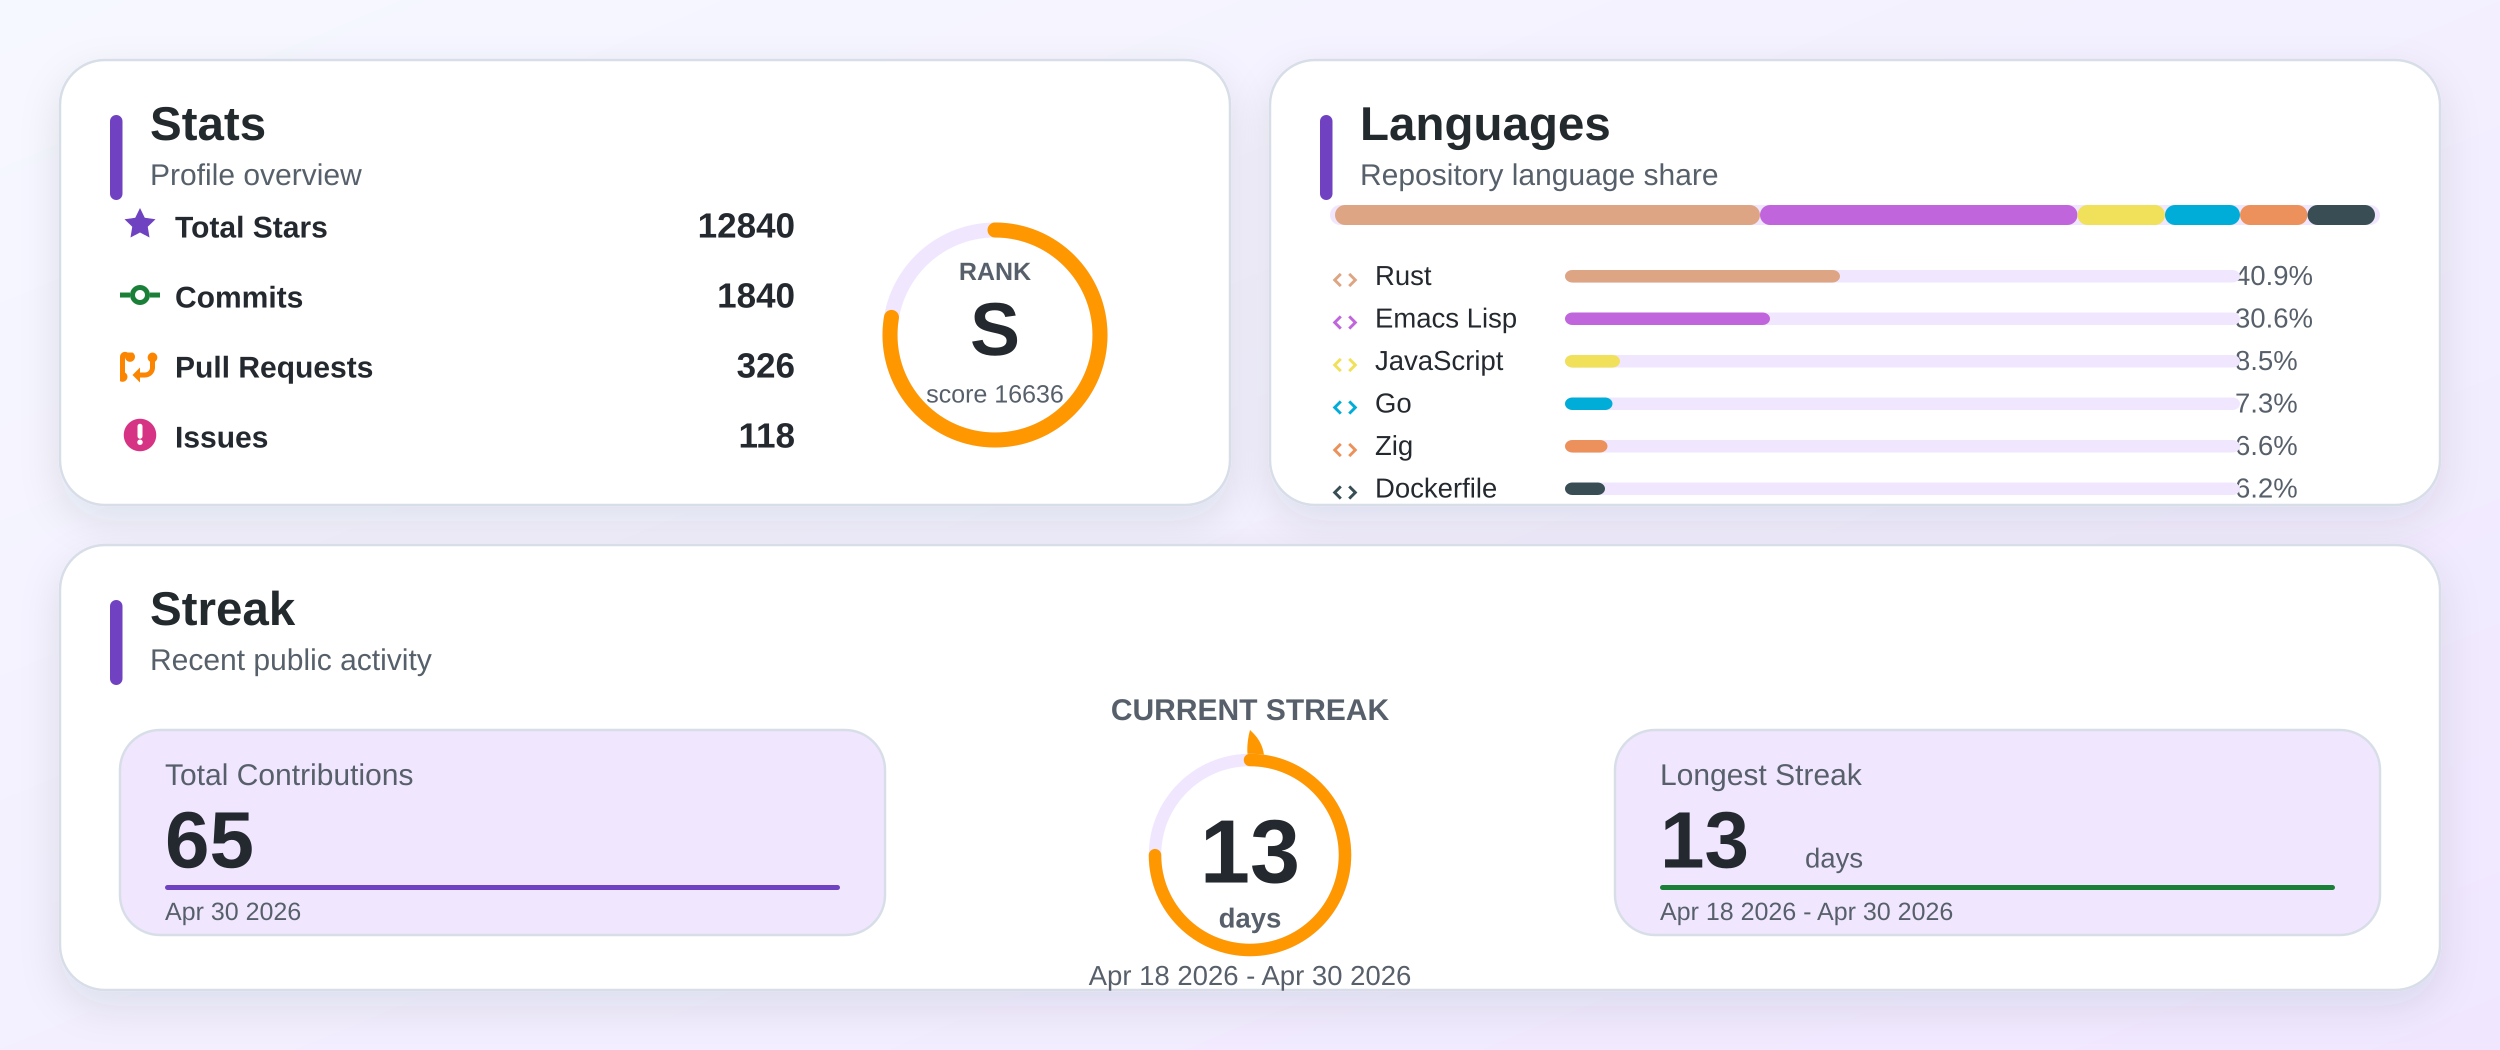
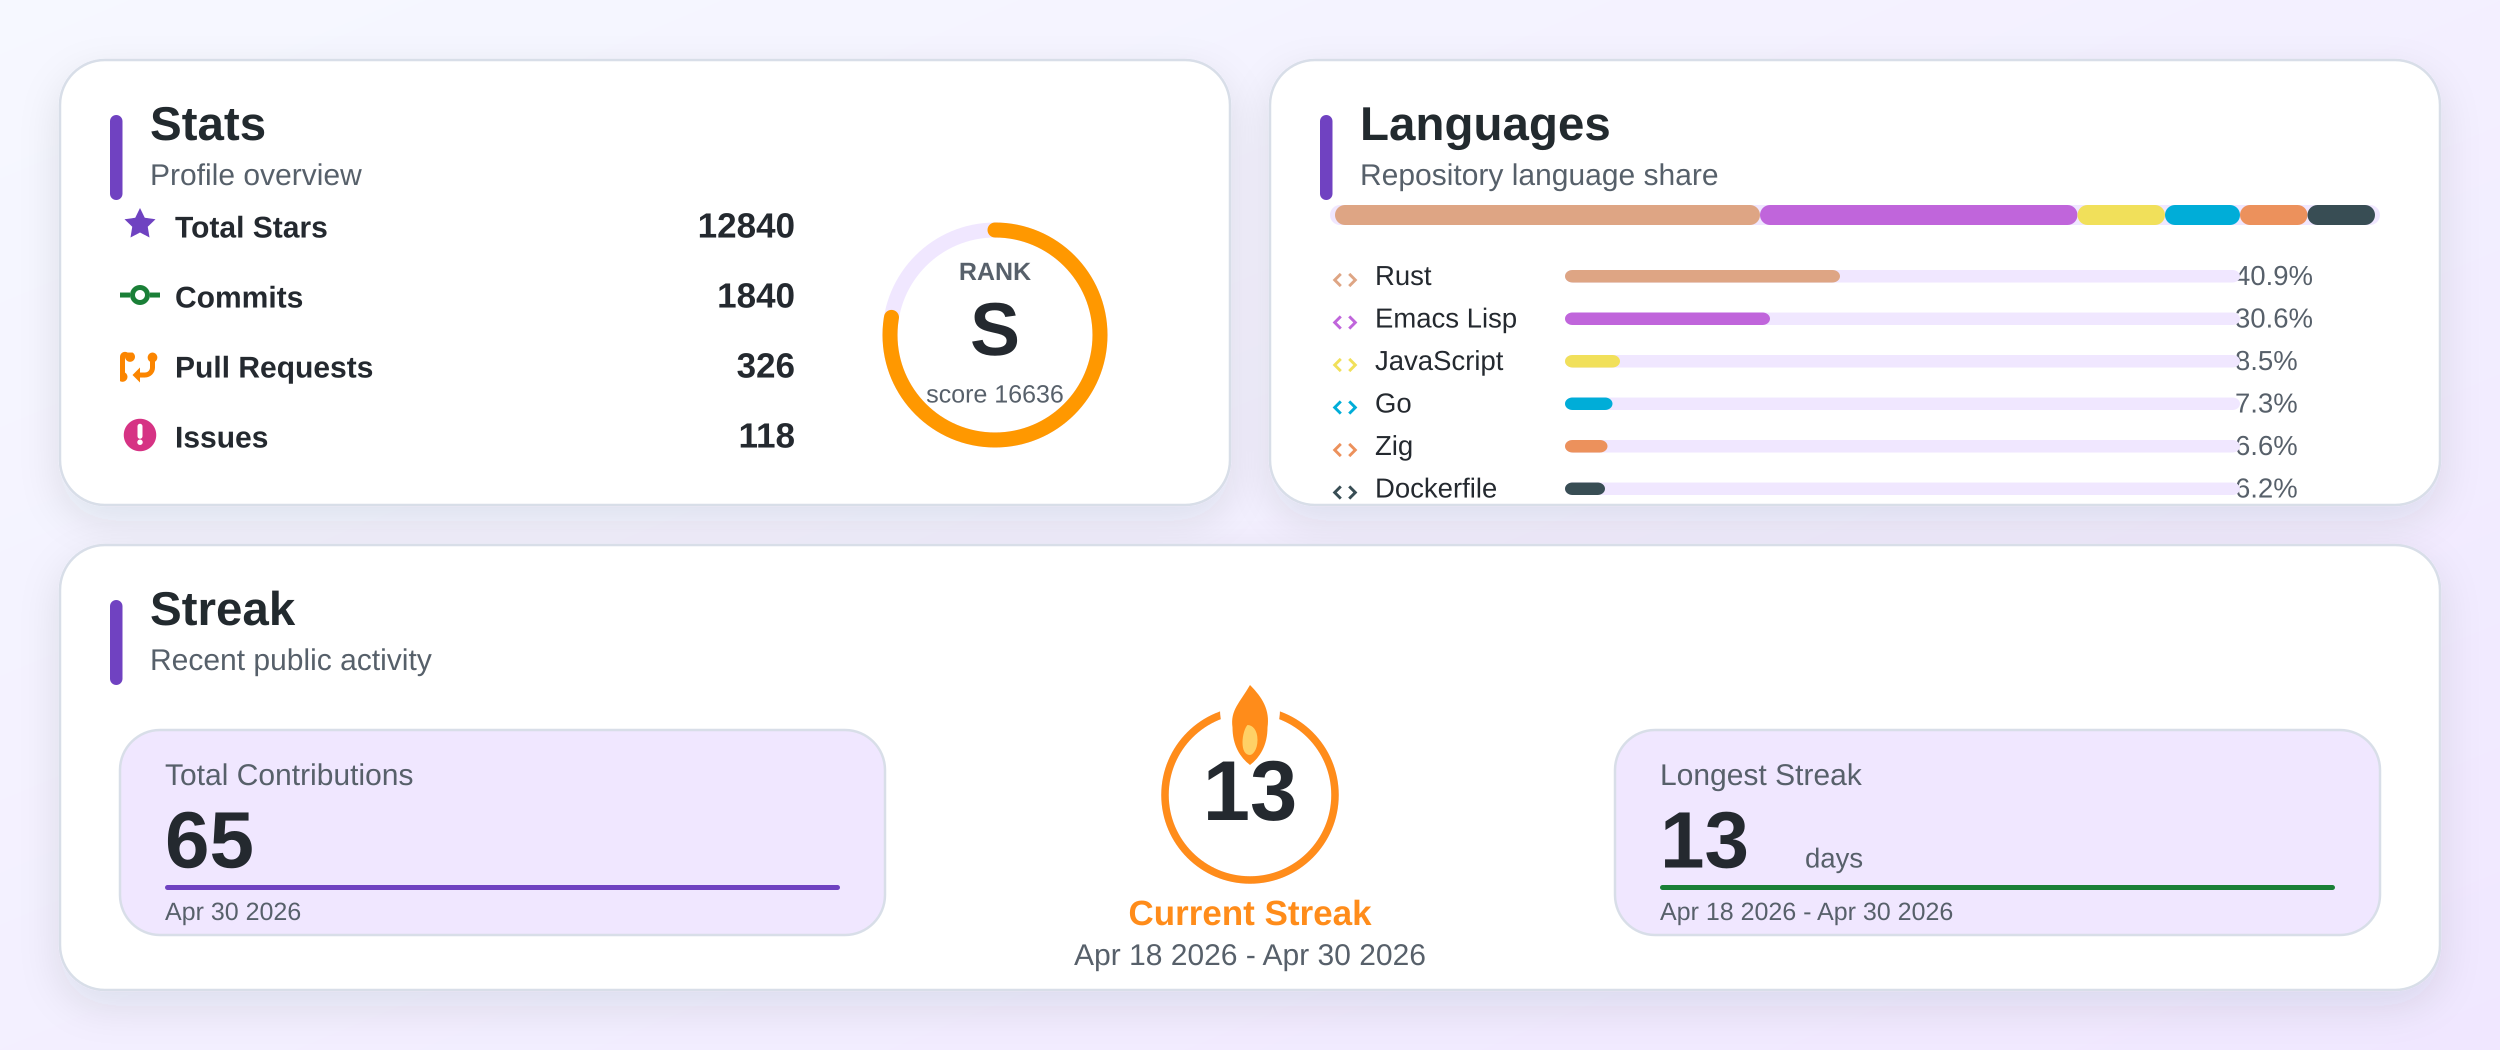
<svg xmlns="http://www.w3.org/2000/svg" width="1000" height="420" viewBox="0 0 1000 420" role="img">
  <defs>
    <linearGradient id="bg" x1="0" y1="0" x2="1" y2="1">
      <stop offset="0%" stop-color="#f6f8ff" />
      <stop offset="100%" stop-color="#f0e7ff" />
    </linearGradient>
    <filter id="shadow" x="-10%" y="-10%" width="120%" height="130%">
      <feDropShadow dx="0" dy="6" stdDeviation="8" flood-color="#1f2937" flood-opacity="0.10" />
    </filter>
  </defs>
  <rect width="100%" height="100%" fill="url(#bg)" />
  <g filter="url(#shadow)">
    <rect x="24" y="24" width="468" height="178" rx="18" fill="#ffffff" stroke="#d8dee8" />
    <rect x="44" y="46" width="5" height="34" rx="2.5" fill="#6f42c1" />
    <text x="60" y="56" font-family="Arial, sans-serif" font-size="19" font-weight="700" fill="#24292f">Stats</text>
    <text x="60" y="74" font-family="Arial, sans-serif" font-size="12" fill="#57606a">Profile overview</text>
  </g>
  <g>
    <svg x="48" y="82" width="16" height="16" viewBox="0 0 16 16" fill="#6f42c1" aria-hidden="true">
      <path d="M8 1.2l1.9 3.9 4.3.6-3.1 3 .7 4.3L8 11l-3.8 2 .7-4.3-3.1-3 4.3-.6L8 1.2z" />
    </svg>
    <text x="70" y="95" font-family="Arial, sans-serif" font-size="12" font-weight="700" fill="#24292f">Total Stars</text>
    <text x="318" y="95" text-anchor="end" font-family="Arial, sans-serif" font-size="14" font-weight="800" fill="#24292f">12840</text>
  </g>
  <g>
    <svg x="48" y="110" width="16" height="16" viewBox="0 0 16 16" fill="#1a7f37" aria-hidden="true">
      <path d="M8 4a4 4 0 1 1 0 8 4 4 0 0 1 0-8zm0 2a2 2 0 1 0 0 4 2 2 0 0 0 0-4zM0 7h4v2H0V7zm12 0h4v2h-4V7z" />
    </svg>
    <text x="70" y="123" font-family="Arial, sans-serif" font-size="12" font-weight="700" fill="#24292f">Commits</text>
    <text x="318" y="123" text-anchor="end" font-family="Arial, sans-serif" font-size="14" font-weight="800" fill="#24292f">1840</text>
  </g>
  <g>
    <svg x="48" y="138" width="16" height="16" viewBox="0 0 16 16" fill="#fb8500" aria-hidden="true">
      <path d="M5 3a2 2 0 1 1-3 1.7V11a2 2 0 1 1-2 0V4.7A2 2 0 0 1 3 3zm8 0a2 2 0 0 1 1 3.7V9a4 4 0 0 1-4 4H8v2L5 12l3-3v2h2a2 2 0 0 0 2-2V6.7A2 2 0 0 1 13 3z" />
    </svg>
    <text x="70" y="151" font-family="Arial, sans-serif" font-size="12" font-weight="700" fill="#24292f">Pull Requests</text>
    <text x="318" y="151" text-anchor="end" font-family="Arial, sans-serif" font-size="14" font-weight="800" fill="#24292f">326</text>
  </g>
  <g>
    <svg x="48" y="166" width="16" height="16" viewBox="0 0 16 16" fill="#d63384" aria-hidden="true">
      <path d="M8 1.5a6.5 6.5 0 1 1 0 13 6.5 6.5 0 0 1 0-13zm0 2a1 1 0 0 0-1 1v4a1 1 0 1 0 2 0v-4a1 1 0 0 0-1-1zm0 8.5a1.1 1.1 0 1 0 0-2.2 1.1 1.1 0 0 0 0 2.2z" />
    </svg>
    <text x="70" y="179" font-family="Arial, sans-serif" font-size="12" font-weight="700" fill="#24292f">Issues</text>
    <text x="318" y="179" text-anchor="end" font-family="Arial, sans-serif" font-size="14" font-weight="800" fill="#24292f">118</text>
  </g>
  <g>
    <circle cx="398" cy="134" r="42" fill="#ffffff" stroke="#f0e7ff" stroke-width="6" />
    <circle cx="398" cy="134" r="42" fill="none" stroke="#ff9800" stroke-width="6" stroke-linecap="round" stroke-dasharray="205 264" transform="rotate(-90 398 134)" />
    <text x="398" y="142" text-anchor="middle" font-family="Arial, sans-serif" font-size="30" font-weight="900" fill="#24292f">S</text>
    <text x="398" y="112" text-anchor="middle" font-family="Arial, sans-serif" font-size="10" font-weight="700" fill="#57606a">RANK</text>
    <text x="398" y="161" text-anchor="middle" font-family="Arial, sans-serif" font-size="10" fill="#57606a">score 16636</text>
  </g>
  <g filter="url(#shadow)">
    <rect x="508" y="24" width="468" height="178" rx="18" fill="#ffffff" stroke="#d8dee8" />
    <rect x="528" y="46" width="5" height="34" rx="2.5" fill="#6f42c1" />
    <text x="544" y="56" font-family="Arial, sans-serif" font-size="19" font-weight="700" fill="#24292f">Languages</text>
    <text x="544" y="74" font-family="Arial, sans-serif" font-size="12" fill="#57606a">Repository language share</text>
  </g>
  <rect x="532" y="82" width="420" height="8" rx="4" fill="#f0e7ff" stroke="none" />
  <rect x="534" y="82" width="170" height="8" rx="4" fill="#dea584" stroke="none" />
  <rect x="704" y="82" width="127" height="8" rx="4" fill="#c065db" stroke="none" />
  <rect x="831" y="82" width="35" height="8" rx="4" fill="#f1e05a" stroke="none" />
  <rect x="866" y="82" width="30" height="8" rx="4" fill="#00ADD8" stroke="none" />
  <rect x="896" y="82" width="27" height="8" rx="4" fill="#ec915c" stroke="none" />
  <rect x="923" y="82" width="27" height="8" rx="4" fill="#384d54" stroke="none" />
  <svg x="532" y="106" width="12" height="12" viewBox="0 0 16 16" fill="#dea584" aria-hidden="true">
    <path d="M5.2 4.2 1.4 8l3.8 3.8 1.1-1.1L3.6 8l2.7-2.7-1.1-1.1zm5.6 0-1.1 1.1L12.4 8l-2.7 2.7 1.1 1.1L14.6 8l-3.8-3.8z" />
  </svg>
  <text x="550" y="114" font-family="Arial, sans-serif" font-size="11" fill="#24292f">Rust</text>
  <text x="894" y="114" font-family="Arial, sans-serif" font-size="11" fill="#57606a">40.9%</text>
  <rect x="626" y="108" width="270" height="5" rx="3" fill="#f0e7ff" stroke="none" />
  <rect x="626" y="108" width="110" height="5" rx="3" fill="#dea584" stroke="none" />
  <svg x="532" y="123" width="12" height="12" viewBox="0 0 16 16" fill="#c065db" aria-hidden="true">
    <path d="M5.2 4.2 1.4 8l3.8 3.8 1.1-1.1L3.6 8l2.7-2.7-1.1-1.1zm5.6 0-1.1 1.1L12.4 8l-2.7 2.7 1.1 1.1L14.6 8l-3.8-3.8z" />
  </svg>
  <text x="550" y="131" font-family="Arial, sans-serif" font-size="11" fill="#24292f">Emacs Lisp</text>
  <text x="894" y="131" font-family="Arial, sans-serif" font-size="11" fill="#57606a">30.6%</text>
  <rect x="626" y="125" width="270" height="5" rx="3" fill="#f0e7ff" stroke="none" />
  <rect x="626" y="125" width="82" height="5" rx="3" fill="#c065db" stroke="none" />
  <svg x="532" y="140" width="12" height="12" viewBox="0 0 16 16" fill="#f1e05a" aria-hidden="true">
    <path d="M5.2 4.2 1.4 8l3.8 3.8 1.1-1.1L3.6 8l2.7-2.7-1.1-1.1zm5.6 0-1.1 1.1L12.4 8l-2.7 2.7 1.1 1.1L14.6 8l-3.8-3.8z" />
  </svg>
  <text x="550" y="148" font-family="Arial, sans-serif" font-size="11" fill="#24292f">JavaScript</text>
  <text x="894" y="148" font-family="Arial, sans-serif" font-size="11" fill="#57606a">8.5%</text>
  <rect x="626" y="142" width="270" height="5" rx="3" fill="#f0e7ff" stroke="none" />
  <rect x="626" y="142" width="22" height="5" rx="3" fill="#f1e05a" stroke="none" />
  <svg x="532" y="157" width="12" height="12" viewBox="0 0 16 16" fill="#00ADD8" aria-hidden="true">
    <path d="M5.2 4.2 1.4 8l3.8 3.8 1.1-1.1L3.6 8l2.7-2.7-1.1-1.1zm5.6 0-1.1 1.1L12.4 8l-2.7 2.7 1.1 1.1L14.6 8l-3.8-3.8z" />
  </svg>
  <text x="550" y="165" font-family="Arial, sans-serif" font-size="11" fill="#24292f">Go</text>
  <text x="894" y="165" font-family="Arial, sans-serif" font-size="11" fill="#57606a">7.3%</text>
  <rect x="626" y="159" width="270" height="5" rx="3" fill="#f0e7ff" stroke="none" />
  <rect x="626" y="159" width="19" height="5" rx="3" fill="#00ADD8" stroke="none" />
  <svg x="532" y="174" width="12" height="12" viewBox="0 0 16 16" fill="#ec915c" aria-hidden="true">
    <path d="M5.2 4.2 1.4 8l3.8 3.8 1.1-1.1L3.6 8l2.7-2.7-1.1-1.1zm5.6 0-1.1 1.1L12.4 8l-2.7 2.7 1.1 1.1L14.6 8l-3.8-3.8z" />
  </svg>
  <text x="550" y="182" font-family="Arial, sans-serif" font-size="11" fill="#24292f">Zig</text>
  <text x="894" y="182" font-family="Arial, sans-serif" font-size="11" fill="#57606a">6.6%</text>
  <rect x="626" y="176" width="270" height="5" rx="3" fill="#f0e7ff" stroke="none" />
  <rect x="626" y="176" width="17" height="5" rx="3" fill="#ec915c" stroke="none" />
  <svg x="532" y="191" width="12" height="12" viewBox="0 0 16 16" fill="#384d54" aria-hidden="true">
    <path d="M5.2 4.2 1.4 8l3.8 3.8 1.1-1.1L3.6 8l2.7-2.7-1.1-1.1zm5.6 0-1.1 1.1L12.4 8l-2.7 2.7 1.1 1.1L14.6 8l-3.8-3.8z" />
  </svg>
  <text x="550" y="199" font-family="Arial, sans-serif" font-size="11" fill="#24292f">Dockerfile</text>
  <text x="894" y="199" font-family="Arial, sans-serif" font-size="11" fill="#57606a">6.2%</text>
  <rect x="626" y="193" width="270" height="5" rx="3" fill="#f0e7ff" stroke="none" />
  <rect x="626" y="193" width="16" height="5" rx="3" fill="#384d54" stroke="none" />
  <g filter="url(#shadow)">
    <rect x="24" y="218" width="952" height="178" rx="18" fill="#ffffff" stroke="#d8dee8" />
    <rect x="44" y="240" width="5" height="34" rx="2.5" fill="#6f42c1" />
    <text x="60" y="250" font-family="Arial, sans-serif" font-size="19" font-weight="700" fill="#24292f">Streak</text>
    <text x="60" y="268" font-family="Arial, sans-serif" font-size="12" fill="#57606a">Recent public activity</text>
  </g>
  <g>
    <rect x="48" y="292" width="306" height="82" rx="16" fill="#f0e7ff" stroke="#d8dee8" />
    <text x="66" y="314" font-family="Arial, sans-serif" font-size="12" fill="#57606a">Total Contributions</text>
    <text x="66" y="347" font-family="Arial, sans-serif" font-size="32" font-weight="900" fill="#24292f">65</text>
    <text x="124" y="347" font-family="Arial, sans-serif" font-size="11" fill="#57606a" />
    <rect x="66" y="354" width="270" height="2" rx="1" fill="#6f42c1" />
    <text x="66" y="368" font-family="Arial, sans-serif" font-size="10" fill="#57606a">Apr 30 2026</text>
  </g>
  <g>
-     <text x="500" y="288" text-anchor="middle" font-family="Arial, sans-serif" font-size="12" font-weight="800" fill="#57606a">CURRENT STREAK</text>
-     <path d="M500 292 C509 300 504 307 507 315 C500 322 493 317 489 309 C496 302 494 312 501 308 C497 302 500 292 500 292 Z" fill="#ff9800" />
-     <circle cx="500" cy="342" r="38" fill="#ffffff" stroke="#f0e7ff" stroke-width="5" />
-     <circle cx="500" cy="342" r="38" fill="none" stroke="#ff9800" stroke-width="5" stroke-linecap="round" stroke-dasharray="179 239" transform="rotate(-90 500 342)" />
-     <text x="500" y="353" text-anchor="middle" font-family="Arial, sans-serif" font-size="36" font-weight="900" fill="#24292f">13</text>
-     <text x="500" y="371" text-anchor="middle" font-family="Arial, sans-serif" font-size="11" font-weight="700" fill="#57606a">days</text>
-     <text x="500" y="394" text-anchor="middle" font-family="Arial, sans-serif" font-size="11" fill="#57606a">Apr 18 2026 - Apr 30 2026</text>
+     <defs>
+       <mask id="psm-streak-flame-cut" maskUnits="userSpaceOnUse">
+         <rect x="-1000" y="-1000" width="6000" height="6000" fill="white" />
+         <ellipse cx="500" cy="284" rx="12" ry="16" fill="black" />
+       </mask>
+     </defs>
+     <circle cx="500" cy="318" r="34" fill="#ffffff" stroke="#f0e7ff" stroke-width="3" mask="url(#psm-streak-flame-cut)" />
+     <circle cx="500" cy="318" r="34" fill="none" stroke="#ff8c1a" stroke-width="3" mask="url(#psm-streak-flame-cut)" />
+     <g transform="translate(500,284)">
+       <path d="M 0 -10 C 5 -5 8 0 7 7 C 7 14 4 19 0 22 C -4 19 -7 14 -7 7 C -8 0 -4 -3 0 -10 Z" fill="#ff8c1a" />
+       <path d="M -1 6 C 1 6 3 8 3 12 C 3 16 1 18 0 18 C -2 18 -3 16 -3 13 C -3 10 -2 7 -1 6 Z" fill="#ffd166" />
+     </g>
+     <text x="500" y="328" text-anchor="middle" font-family="Arial, sans-serif" font-size="34" font-weight="800" fill="#24292f">13</text>
+     <text x="500" y="370" text-anchor="middle" font-family="Arial, sans-serif" font-size="14" font-weight="700" fill="#ff8c1a">Current Streak</text>
+     <text x="500" y="386" text-anchor="middle" font-family="Arial, sans-serif" font-size="12" fill="#57606a">Apr 18 2026 - Apr 30 2026</text>
  </g>
  <g>
    <rect x="646" y="292" width="306" height="82" rx="16" fill="#f0e7ff" stroke="#d8dee8" />
    <text x="664" y="314" font-family="Arial, sans-serif" font-size="12" fill="#57606a">Longest Streak</text>
    <text x="664" y="347" font-family="Arial, sans-serif" font-size="32" font-weight="900" fill="#24292f">13</text>
    <text x="722" y="347" font-family="Arial, sans-serif" font-size="11" fill="#57606a">days</text>
    <rect x="664" y="354" width="270" height="2" rx="1" fill="#1a7f37" />
    <text x="664" y="368" font-family="Arial, sans-serif" font-size="10" fill="#57606a">Apr 18 2026 - Apr 30 2026</text>
  </g>
</svg>
